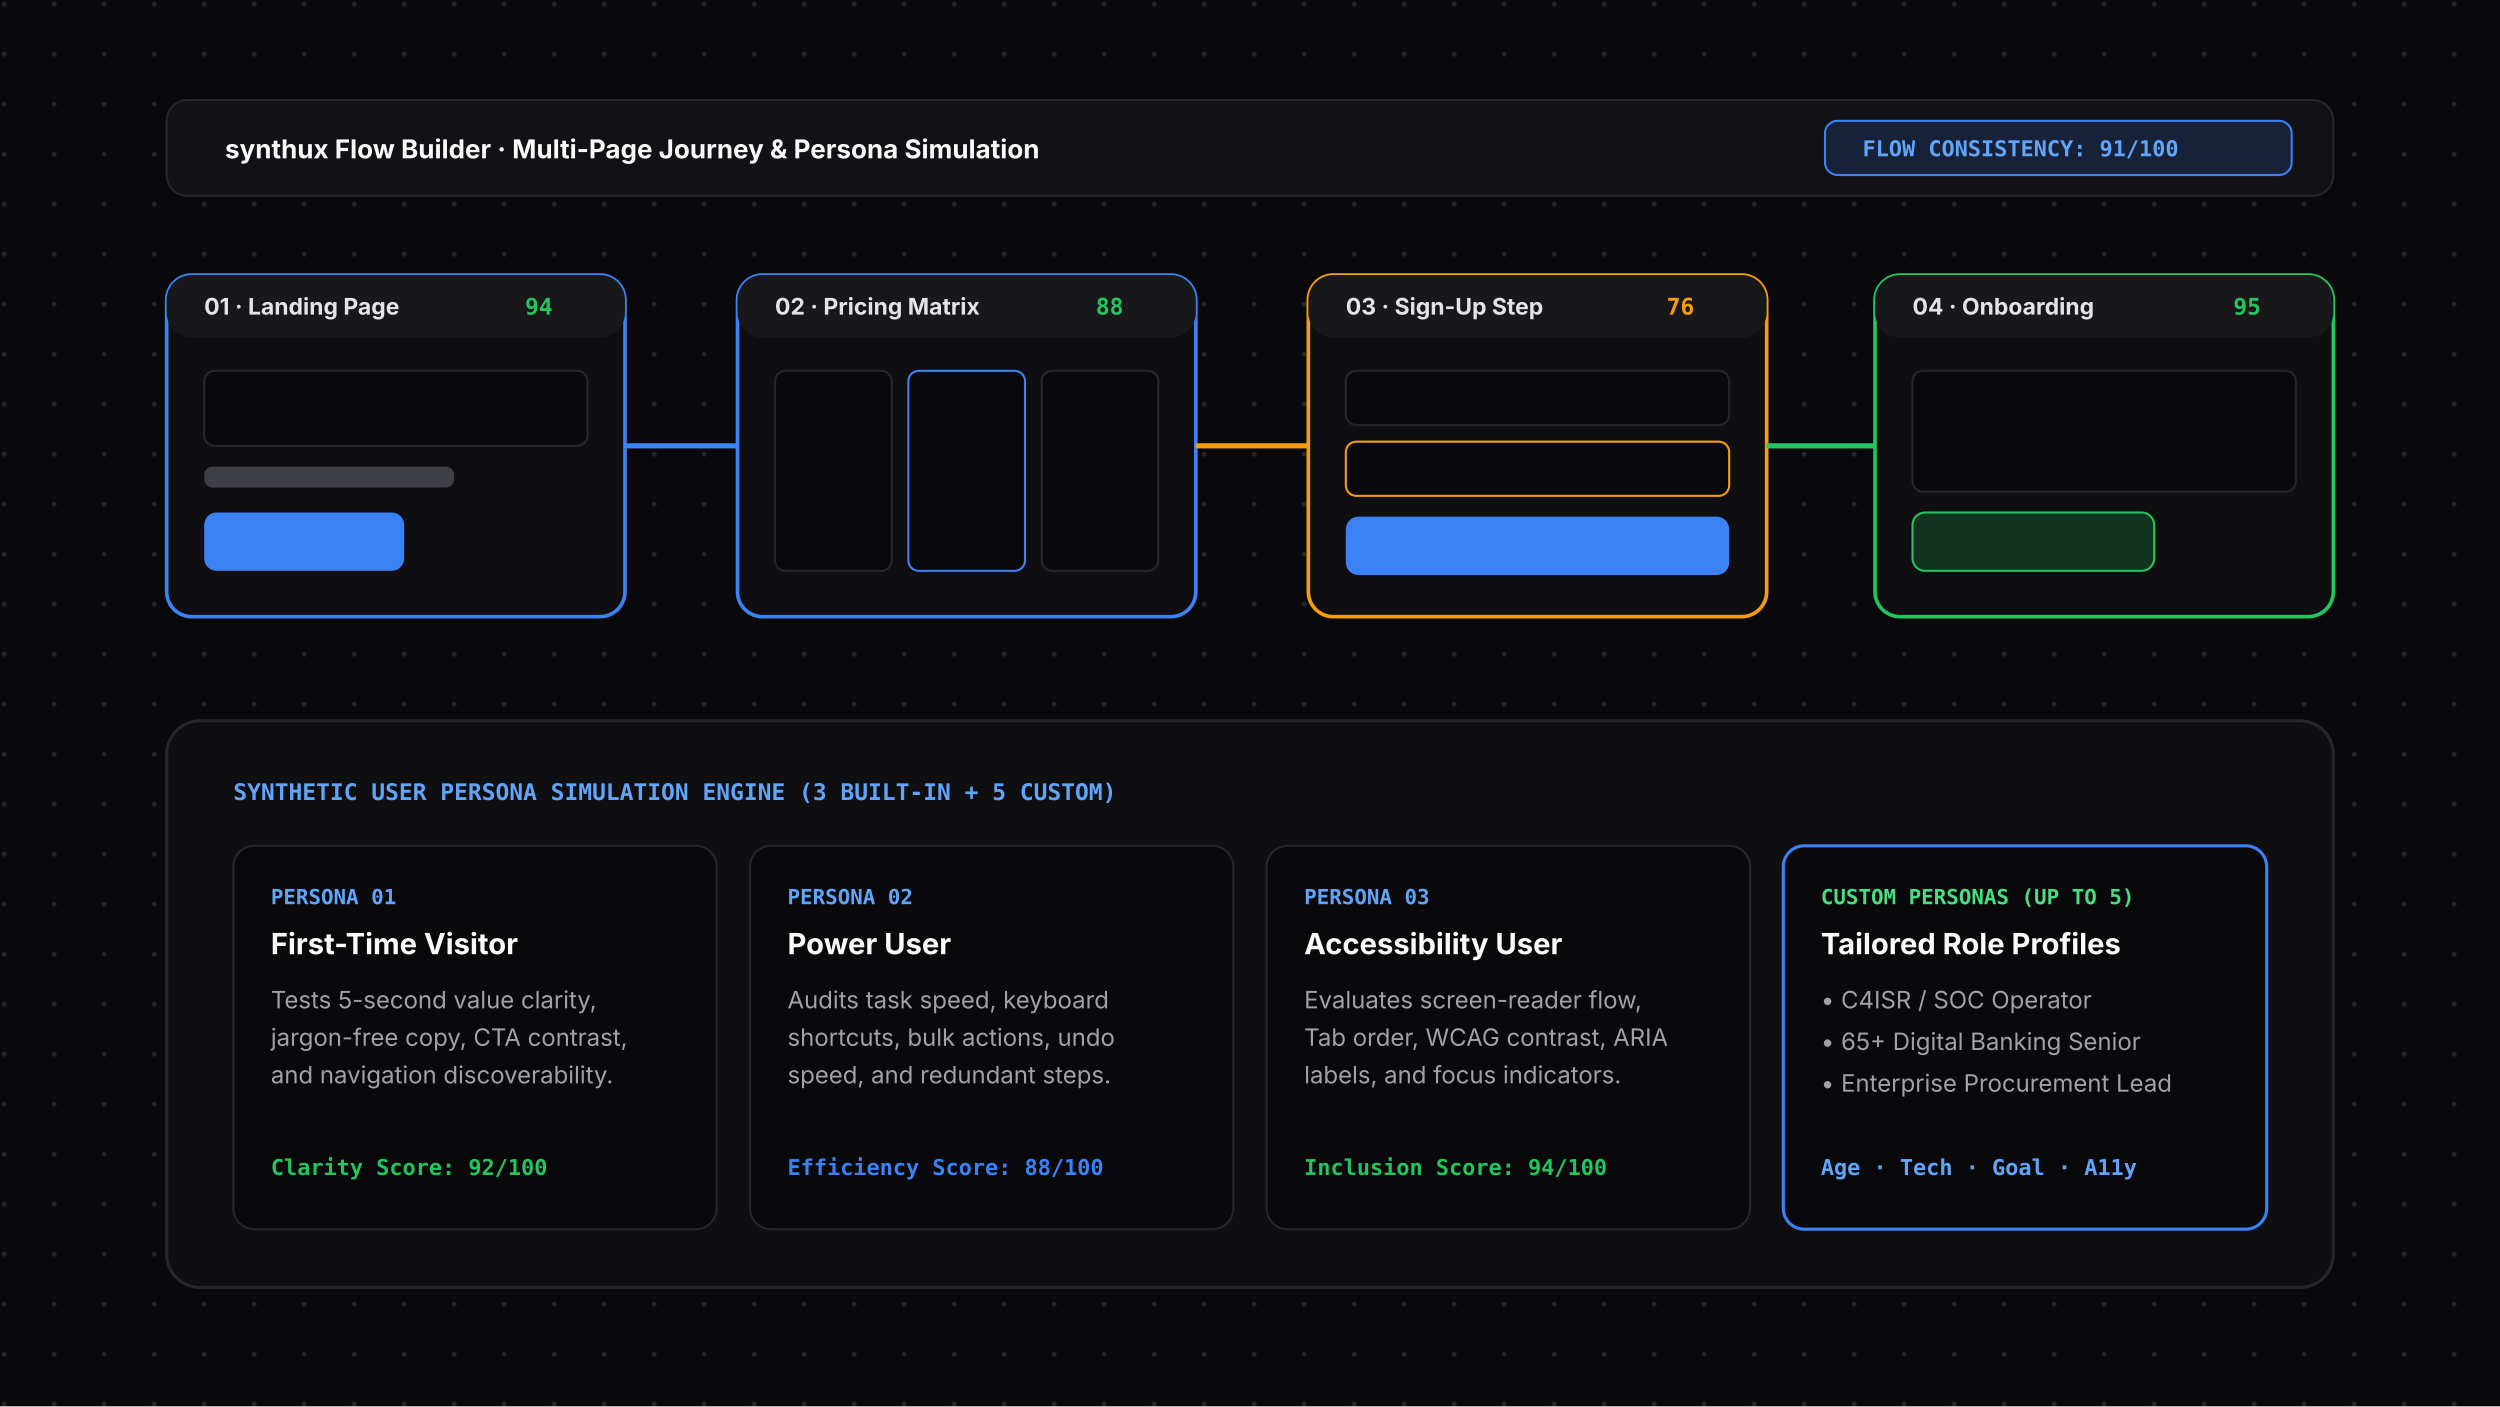
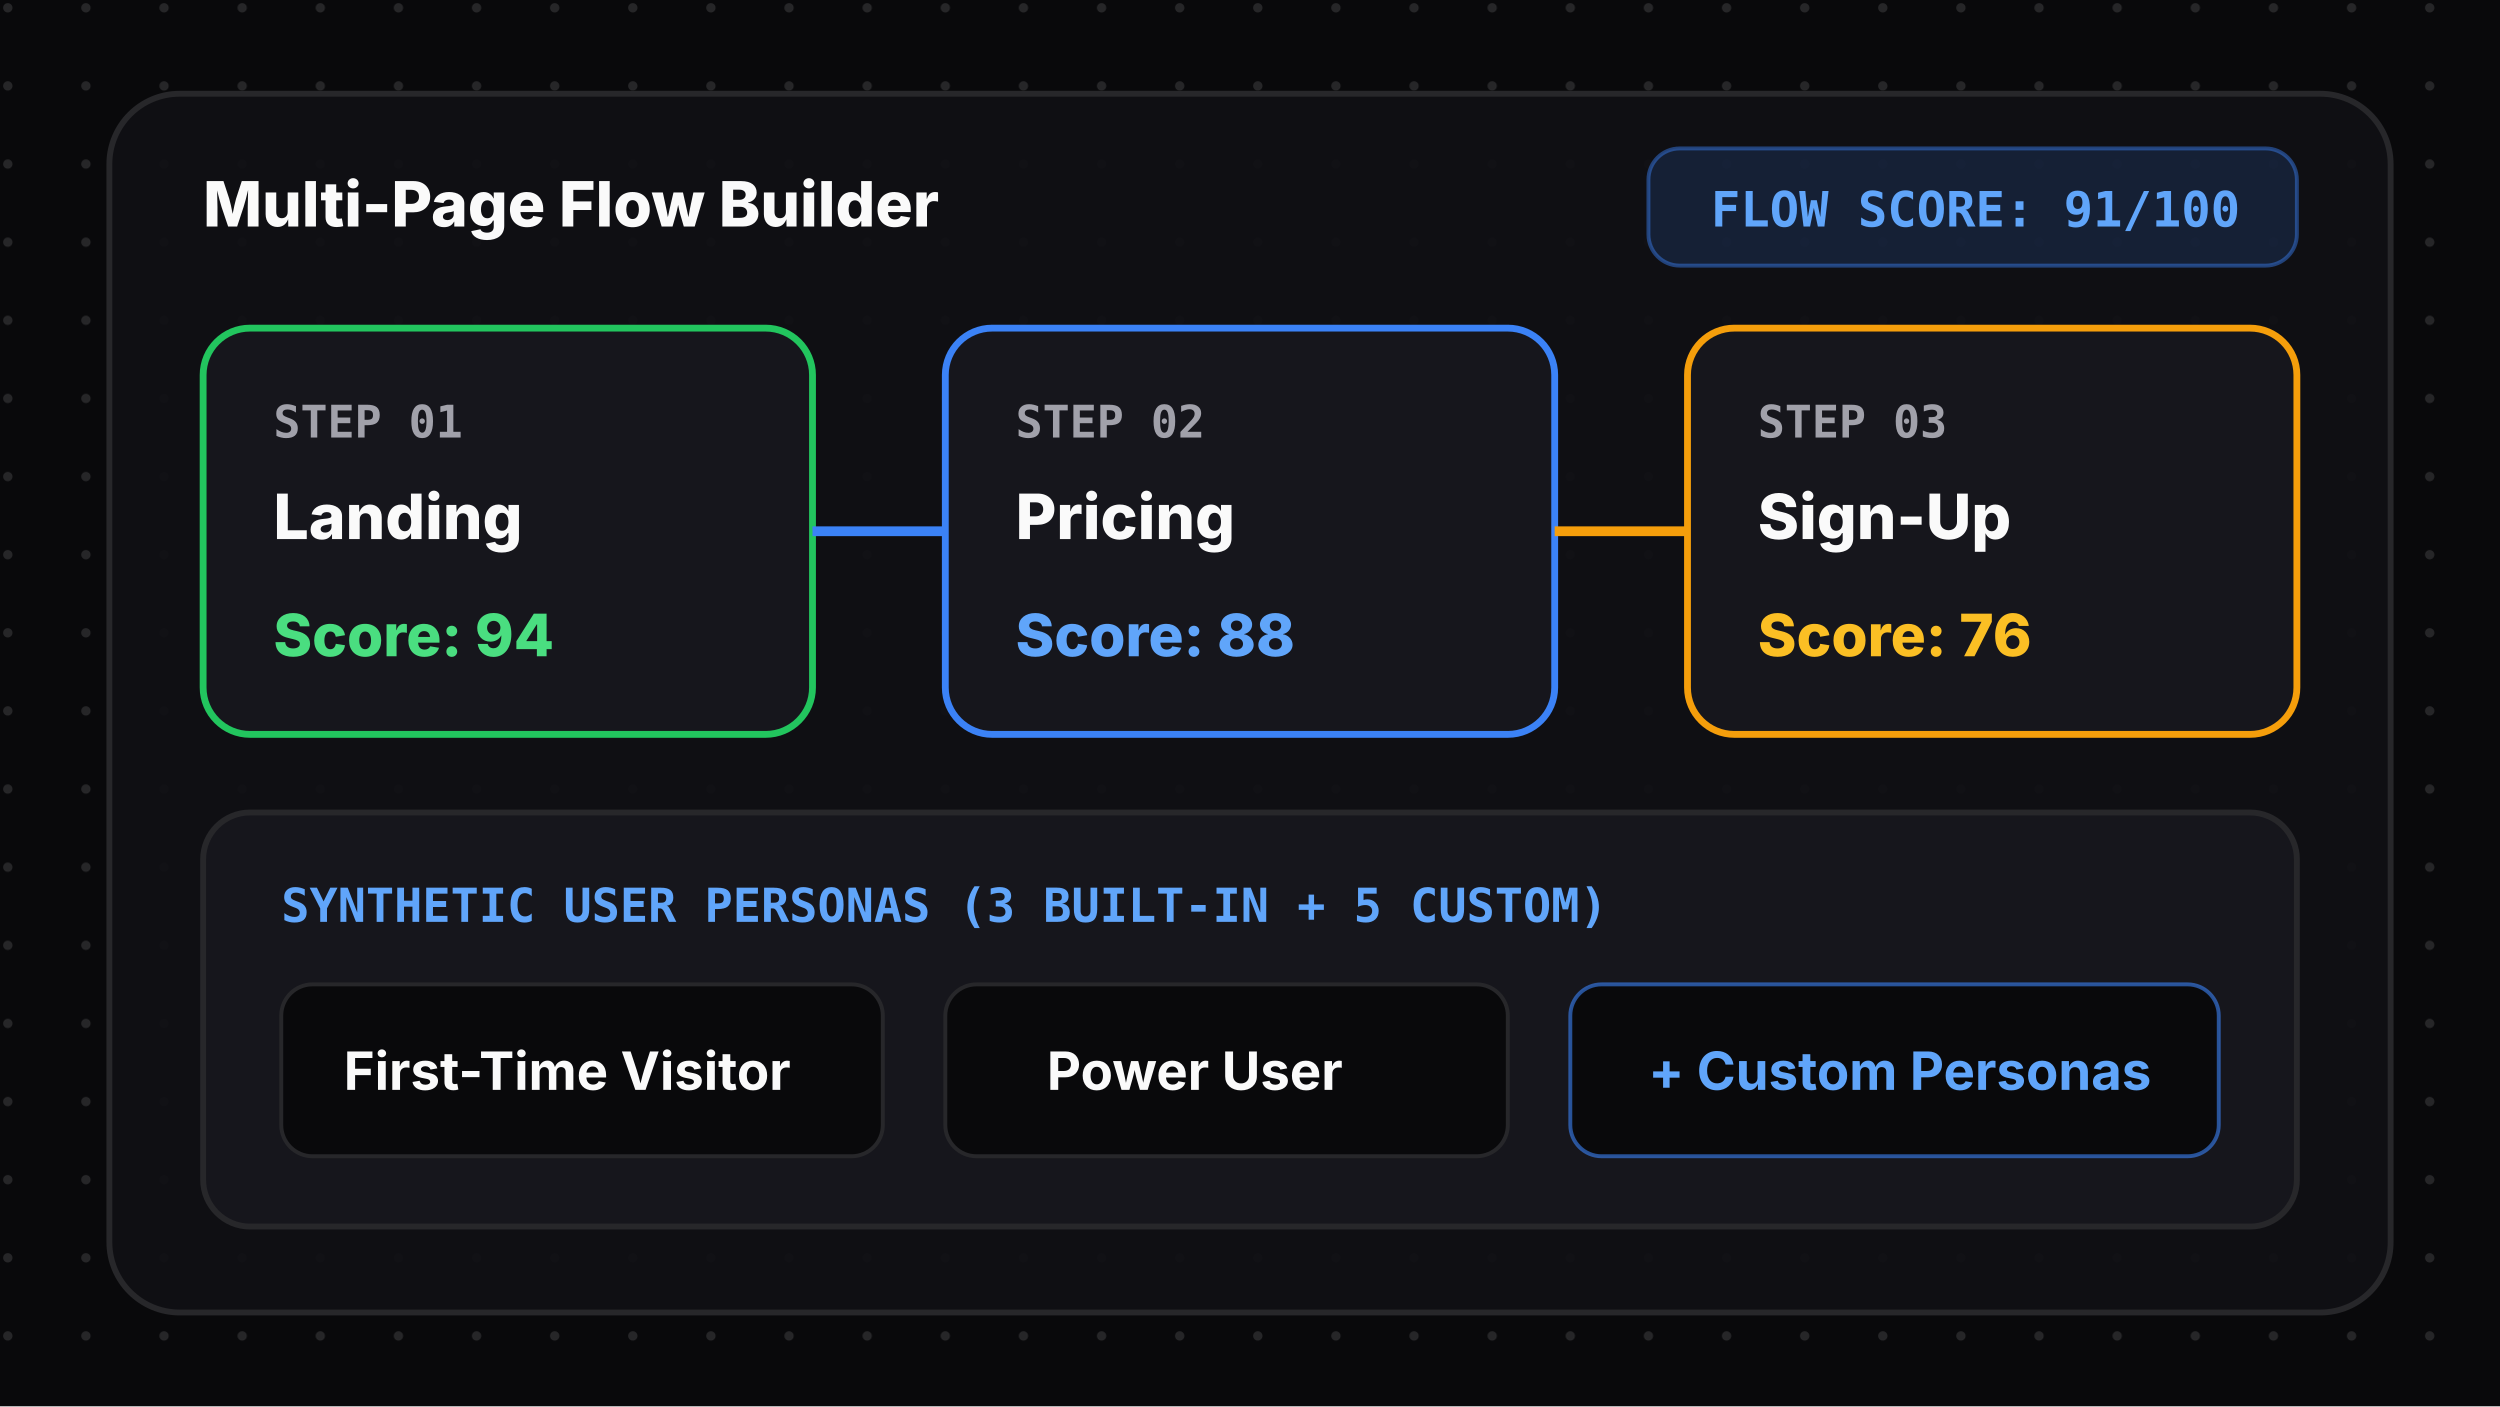
- <svg xmlns="http://www.w3.org/2000/svg" viewBox="0 0 1200 675" width="1200" height="675" fill="none">
+ <svg xmlns="http://www.w3.org/2000/svg" viewBox="0 0 640 360" width="640" height="360" fill="none">
  <defs>
-     <pattern id="dotCanvas" width="24" height="24" patternUnits="userSpaceOnUse">
+     <pattern id="dotsFlow" width="20" height="20" patternUnits="userSpaceOnUse">
      <circle cx="2" cy="2" r="1.2" fill="#ffffff" fill-opacity="0.12" />
    </pattern>
  </defs>
-   <rect width="1200" height="675" fill="#09090b" />
-   <rect width="1200" height="675" fill="url(#dotCanvas)" />
-   <rect x="80" y="48" width="1040" height="46" rx="10" fill="#121216" stroke="#27272a" />
-   <text x="108" y="76" fill="#fafafa" font-family="Inter, sans-serif" font-size="12.5" font-weight="700">synthux Flow Builder · Multi-Page Journey &amp; Persona Simulation</text>
-   <rect x="876" y="58" width="224" height="26" rx="6" fill="#3b82f6" fill-opacity="0.15" stroke="#3b82f6" />
-   <text x="894" y="75" fill="#60a5fa" font-family="SF Mono, monospace" font-size="10.5" font-weight="700">FLOW CONSISTENCY: 91/100</text>
-   <rect x="80" y="132" width="220" height="164" rx="12" fill="#0f0f12" stroke="#3b82f6" stroke-width="1.75" />
-   <rect x="80" y="132" width="220" height="30" rx="12" fill="#18181b" />
-   <text x="98" y="151" fill="#e4e4e7" font-family="Inter, sans-serif" font-size="11" font-weight="700">01 · Landing Page</text>
-   <text x="252" y="151" fill="#22c55e" font-family="SF Mono, monospace" font-size="11" font-weight="700">94</text>
-   <rect x="98" y="178" width="184" height="36" rx="5" fill="#09090b" stroke="#27272a" />
-   <rect x="98" y="224" width="120" height="10" rx="4" fill="#3f3f46" />
-   <rect x="98" y="246" width="96" height="28" rx="6" fill="#3b82f6" />
-   <rect x="354" y="132" width="220" height="164" rx="12" fill="#0f0f12" stroke="#3b82f6" stroke-width="1.75" />
-   <rect x="354" y="132" width="220" height="30" rx="12" fill="#18181b" />
-   <text x="372" y="151" fill="#e4e4e7" font-family="Inter, sans-serif" font-size="11" font-weight="700">02 · Pricing Matrix</text>
-   <text x="526" y="151" fill="#22c55e" font-family="SF Mono, monospace" font-size="11" font-weight="700">88</text>
-   <rect x="372" y="178" width="56" height="96" rx="5" fill="#09090b" stroke="#27272a" />
-   <rect x="436" y="178" width="56" height="96" rx="5" fill="#09090b" stroke="#3b82f6" />
-   <rect x="500" y="178" width="56" height="96" rx="5" fill="#09090b" stroke="#27272a" />
-   <rect x="628" y="132" width="220" height="164" rx="12" fill="#0f0f12" stroke="#f59e0b" stroke-width="1.75" />
-   <rect x="628" y="132" width="220" height="30" rx="12" fill="#18181b" />
-   <text x="646" y="151" fill="#e4e4e7" font-family="Inter, sans-serif" font-size="11" font-weight="700">03 · Sign-Up Step</text>
-   <text x="800" y="151" fill="#f59e0b" font-family="SF Mono, monospace" font-size="11" font-weight="700">76</text>
-   <rect x="646" y="178" width="184" height="26" rx="5" fill="#09090b" stroke="#27272a" />
-   <rect x="646" y="212" width="184" height="26" rx="5" fill="#09090b" stroke="#f59e0b" />
-   <rect x="646" y="248" width="184" height="28" rx="6" fill="#3b82f6" />
-   <rect x="900" y="132" width="220" height="164" rx="12" fill="#0f0f12" stroke="#22c55e" stroke-width="1.75" />
-   <rect x="900" y="132" width="220" height="30" rx="12" fill="#18181b" />
-   <text x="918" y="151" fill="#e4e4e7" font-family="Inter, sans-serif" font-size="11" font-weight="700">04 · Onboarding</text>
-   <text x="1072" y="151" fill="#22c55e" font-family="SF Mono, monospace" font-size="11" font-weight="700">95</text>
-   <rect x="918" y="178" width="184" height="58" rx="5" fill="#09090b" stroke="#27272a" />
-   <rect x="918" y="246" width="116" height="28" rx="6" fill="#22c55e" fill-opacity="0.2" stroke="#22c55e" />
-   <path d="M300 214 L354 214" stroke="#3b82f6" stroke-width="2.5" />
-   <path d="M574 214 L628 214" stroke="#f59e0b" stroke-width="2.5" />
-   <path d="M848 214 L900 214" stroke="#22c55e" stroke-width="2.5" />
-   <rect x="80" y="346" width="1040" height="272" rx="16" fill="#0f0f12" stroke="#27272a" stroke-width="1.5" />
-   <text x="112" y="384" fill="#60a5fa" font-family="SF Mono, monospace" font-size="11" font-weight="700">SYNTHETIC USER PERSONA SIMULATION ENGINE (3 BUILT-IN + 5 CUSTOM)</text>
-   <rect x="112" y="406" width="232" height="184" rx="10" fill="#09090b" stroke="#27272a" />
-   <text x="130" y="434" fill="#60a5fa" font-family="SF Mono, monospace" font-size="10" font-weight="700">PERSONA 01</text>
-   <text x="130" y="458" fill="#fafafa" font-family="Inter, sans-serif" font-size="14" font-weight="700">First-Time Visitor</text>
-   <text x="130" y="484" fill="#a1a1aa" font-family="Inter, sans-serif" font-size="11.5">Tests 5-second value clarity,</text>
-   <text x="130" y="502" fill="#a1a1aa" font-family="Inter, sans-serif" font-size="11.5">jargon-free copy, CTA contrast,</text>
-   <text x="130" y="520" fill="#a1a1aa" font-family="Inter, sans-serif" font-size="11.5">and navigation discoverability.</text>
-   <text x="130" y="564" fill="#22c55e" font-family="SF Mono, monospace" font-size="10.5" font-weight="700"> Clarity Score: 92/100</text>
-   <rect x="360" y="406" width="232" height="184" rx="10" fill="#09090b" stroke="#27272a" />
-   <text x="378" y="434" fill="#60a5fa" font-family="SF Mono, monospace" font-size="10" font-weight="700">PERSONA 02</text>
-   <text x="378" y="458" fill="#fafafa" font-family="Inter, sans-serif" font-size="14" font-weight="700">Power User</text>
-   <text x="378" y="484" fill="#a1a1aa" font-family="Inter, sans-serif" font-size="11.5">Audits task speed, keyboard</text>
-   <text x="378" y="502" fill="#a1a1aa" font-family="Inter, sans-serif" font-size="11.5">shortcuts, bulk actions, undo</text>
-   <text x="378" y="520" fill="#a1a1aa" font-family="Inter, sans-serif" font-size="11.5">speed, and redundant steps.</text>
-   <text x="378" y="564" fill="#3b82f6" font-family="SF Mono, monospace" font-size="10.5" font-weight="700">Efficiency Score: 88/100</text>
-   <rect x="608" y="406" width="232" height="184" rx="10" fill="#09090b" stroke="#27272a" />
-   <text x="626" y="434" fill="#60a5fa" font-family="SF Mono, monospace" font-size="10" font-weight="700">PERSONA 03</text>
-   <text x="626" y="458" fill="#fafafa" font-family="Inter, sans-serif" font-size="14" font-weight="700">Accessibility User</text>
-   <text x="626" y="484" fill="#a1a1aa" font-family="Inter, sans-serif" font-size="11.5">Evaluates screen-reader flow,</text>
-   <text x="626" y="502" fill="#a1a1aa" font-family="Inter, sans-serif" font-size="11.5">Tab order, WCAG contrast, ARIA</text>
-   <text x="626" y="520" fill="#a1a1aa" font-family="Inter, sans-serif" font-size="11.5">labels, and focus indicators.</text>
-   <text x="626" y="564" fill="#22c55e" font-family="SF Mono, monospace" font-size="10.5" font-weight="700">Inclusion Score: 94/100</text>
-   <rect x="856" y="406" width="232" height="184" rx="10" fill="#09090b" stroke="#3b82f6" stroke-width="1.5" />
-   <text x="874" y="434" fill="#4ade80" font-family="SF Mono, monospace" font-size="10" font-weight="700">CUSTOM PERSONAS (UP TO 5)</text>
-   <text x="874" y="458" fill="#fafafa" font-family="Inter, sans-serif" font-size="14" font-weight="700">Tailored Role Profiles</text>
-   <text x="874" y="484" fill="#a1a1aa" font-family="Inter, sans-serif" font-size="11.5">• C4ISR / SOC Operator</text>
-   <text x="874" y="504" fill="#a1a1aa" font-family="Inter, sans-serif" font-size="11.5">• 65+ Digital Banking Senior</text>
-   <text x="874" y="524" fill="#a1a1aa" font-family="Inter, sans-serif" font-size="11.5">• Enterprise Procurement Lead</text>
-   <text x="874" y="564" fill="#60a5fa" font-family="SF Mono, monospace" font-size="10.5" font-weight="700">Age · Tech · Goal · A11y</text>
+   <rect width="640" height="360" fill="#09090b" />
+   <rect width="640" height="360" fill="url(#dotsFlow)" />
+   <rect x="28" y="24" width="584" height="312" rx="18" fill="#101014" fill-opacity="0.92" stroke="#27272a" stroke-width="1.5" />
+   <text x="52" y="58" fill="#fafafa" font-family="Inter, sans-serif" font-size="16" font-weight="800">Multi-Page Flow Builder</text>
+   <rect x="422" y="38" width="166" height="30" rx="8" fill="#3b82f6" fill-opacity="0.15" stroke="#3b82f6" stroke-opacity="0.45" />
+   <text x="438" y="58" fill="#60a5fa" font-family="SF Mono, monospace" font-size="12.5" font-weight="700">FLOW SCORE: 91/100</text>
+   <rect x="52" y="84" width="156" height="104" rx="12" fill="#16161c" stroke="#22c55e" stroke-width="1.75" />
+   <text x="70" y="112" fill="#a1a1aa" font-family="SF Mono, monospace" font-size="11.5" font-weight="700">STEP 01</text>
+   <text x="70" y="138" fill="#fafafa" font-family="Inter, sans-serif" font-size="16" font-weight="800">Landing</text>
+   <text x="70" y="168" fill="#4ade80" font-family="Inter, sans-serif" font-size="15" font-weight="800">Score: 94</text>
+   <line x1="208" y1="136" x2="242" y2="136" stroke="#3b82f6" stroke-width="2.5" />
+   <rect x="242" y="84" width="156" height="104" rx="12" fill="#16161c" stroke="#3b82f6" stroke-width="1.75" />
+   <text x="260" y="112" fill="#a1a1aa" font-family="SF Mono, monospace" font-size="11.5" font-weight="700">STEP 02</text>
+   <text x="260" y="138" fill="#fafafa" font-family="Inter, sans-serif" font-size="16" font-weight="800">Pricing</text>
+   <text x="260" y="168" fill="#60a5fa" font-family="Inter, sans-serif" font-size="15" font-weight="800">Score: 88</text>
+   <line x1="398" y1="136" x2="432" y2="136" stroke="#f59e0b" stroke-width="2.5" />
+   <rect x="432" y="84" width="156" height="104" rx="12" fill="#16161c" stroke="#f59e0b" stroke-width="1.75" />
+   <text x="450" y="112" fill="#a1a1aa" font-family="SF Mono, monospace" font-size="11.5" font-weight="700">STEP 03</text>
+   <text x="450" y="138" fill="#fafafa" font-family="Inter, sans-serif" font-size="16" font-weight="800">Sign-Up</text>
+   <text x="450" y="168" fill="#fbbf24" font-family="Inter, sans-serif" font-size="15" font-weight="800">Score: 76</text>
+   <rect x="52" y="208" width="536" height="106" rx="12" fill="#16161c" stroke="#27272a" stroke-width="1.5" />
+   <text x="72" y="236" fill="#60a5fa" font-family="SF Mono, monospace" font-size="12" font-weight="700">SYNTHETIC USER PERSONAS (3 BUILT-IN + 5 CUSTOM)</text>
+   <rect x="72" y="252" width="154" height="44" rx="8" fill="#09090b" stroke="#27272a" />
+   <text x="88" y="279" fill="#fafafa" font-family="Inter, sans-serif" font-size="13.5" font-weight="700">First-Time Visitor</text>
+   <rect x="242" y="252" width="144" height="44" rx="8" fill="#09090b" stroke="#27272a" />
+   <text x="268" y="279" fill="#fafafa" font-family="Inter, sans-serif" font-size="13.5" font-weight="700">Power User</text>
+   <rect x="402" y="252" width="166" height="44" rx="8" fill="#09090b" stroke="#3b82f6" stroke-opacity="0.6" />
+   <text x="422" y="279" fill="#60a5fa" font-family="Inter, sans-serif" font-size="13.5" font-weight="700">+ Custom Personas</text>
</svg>
